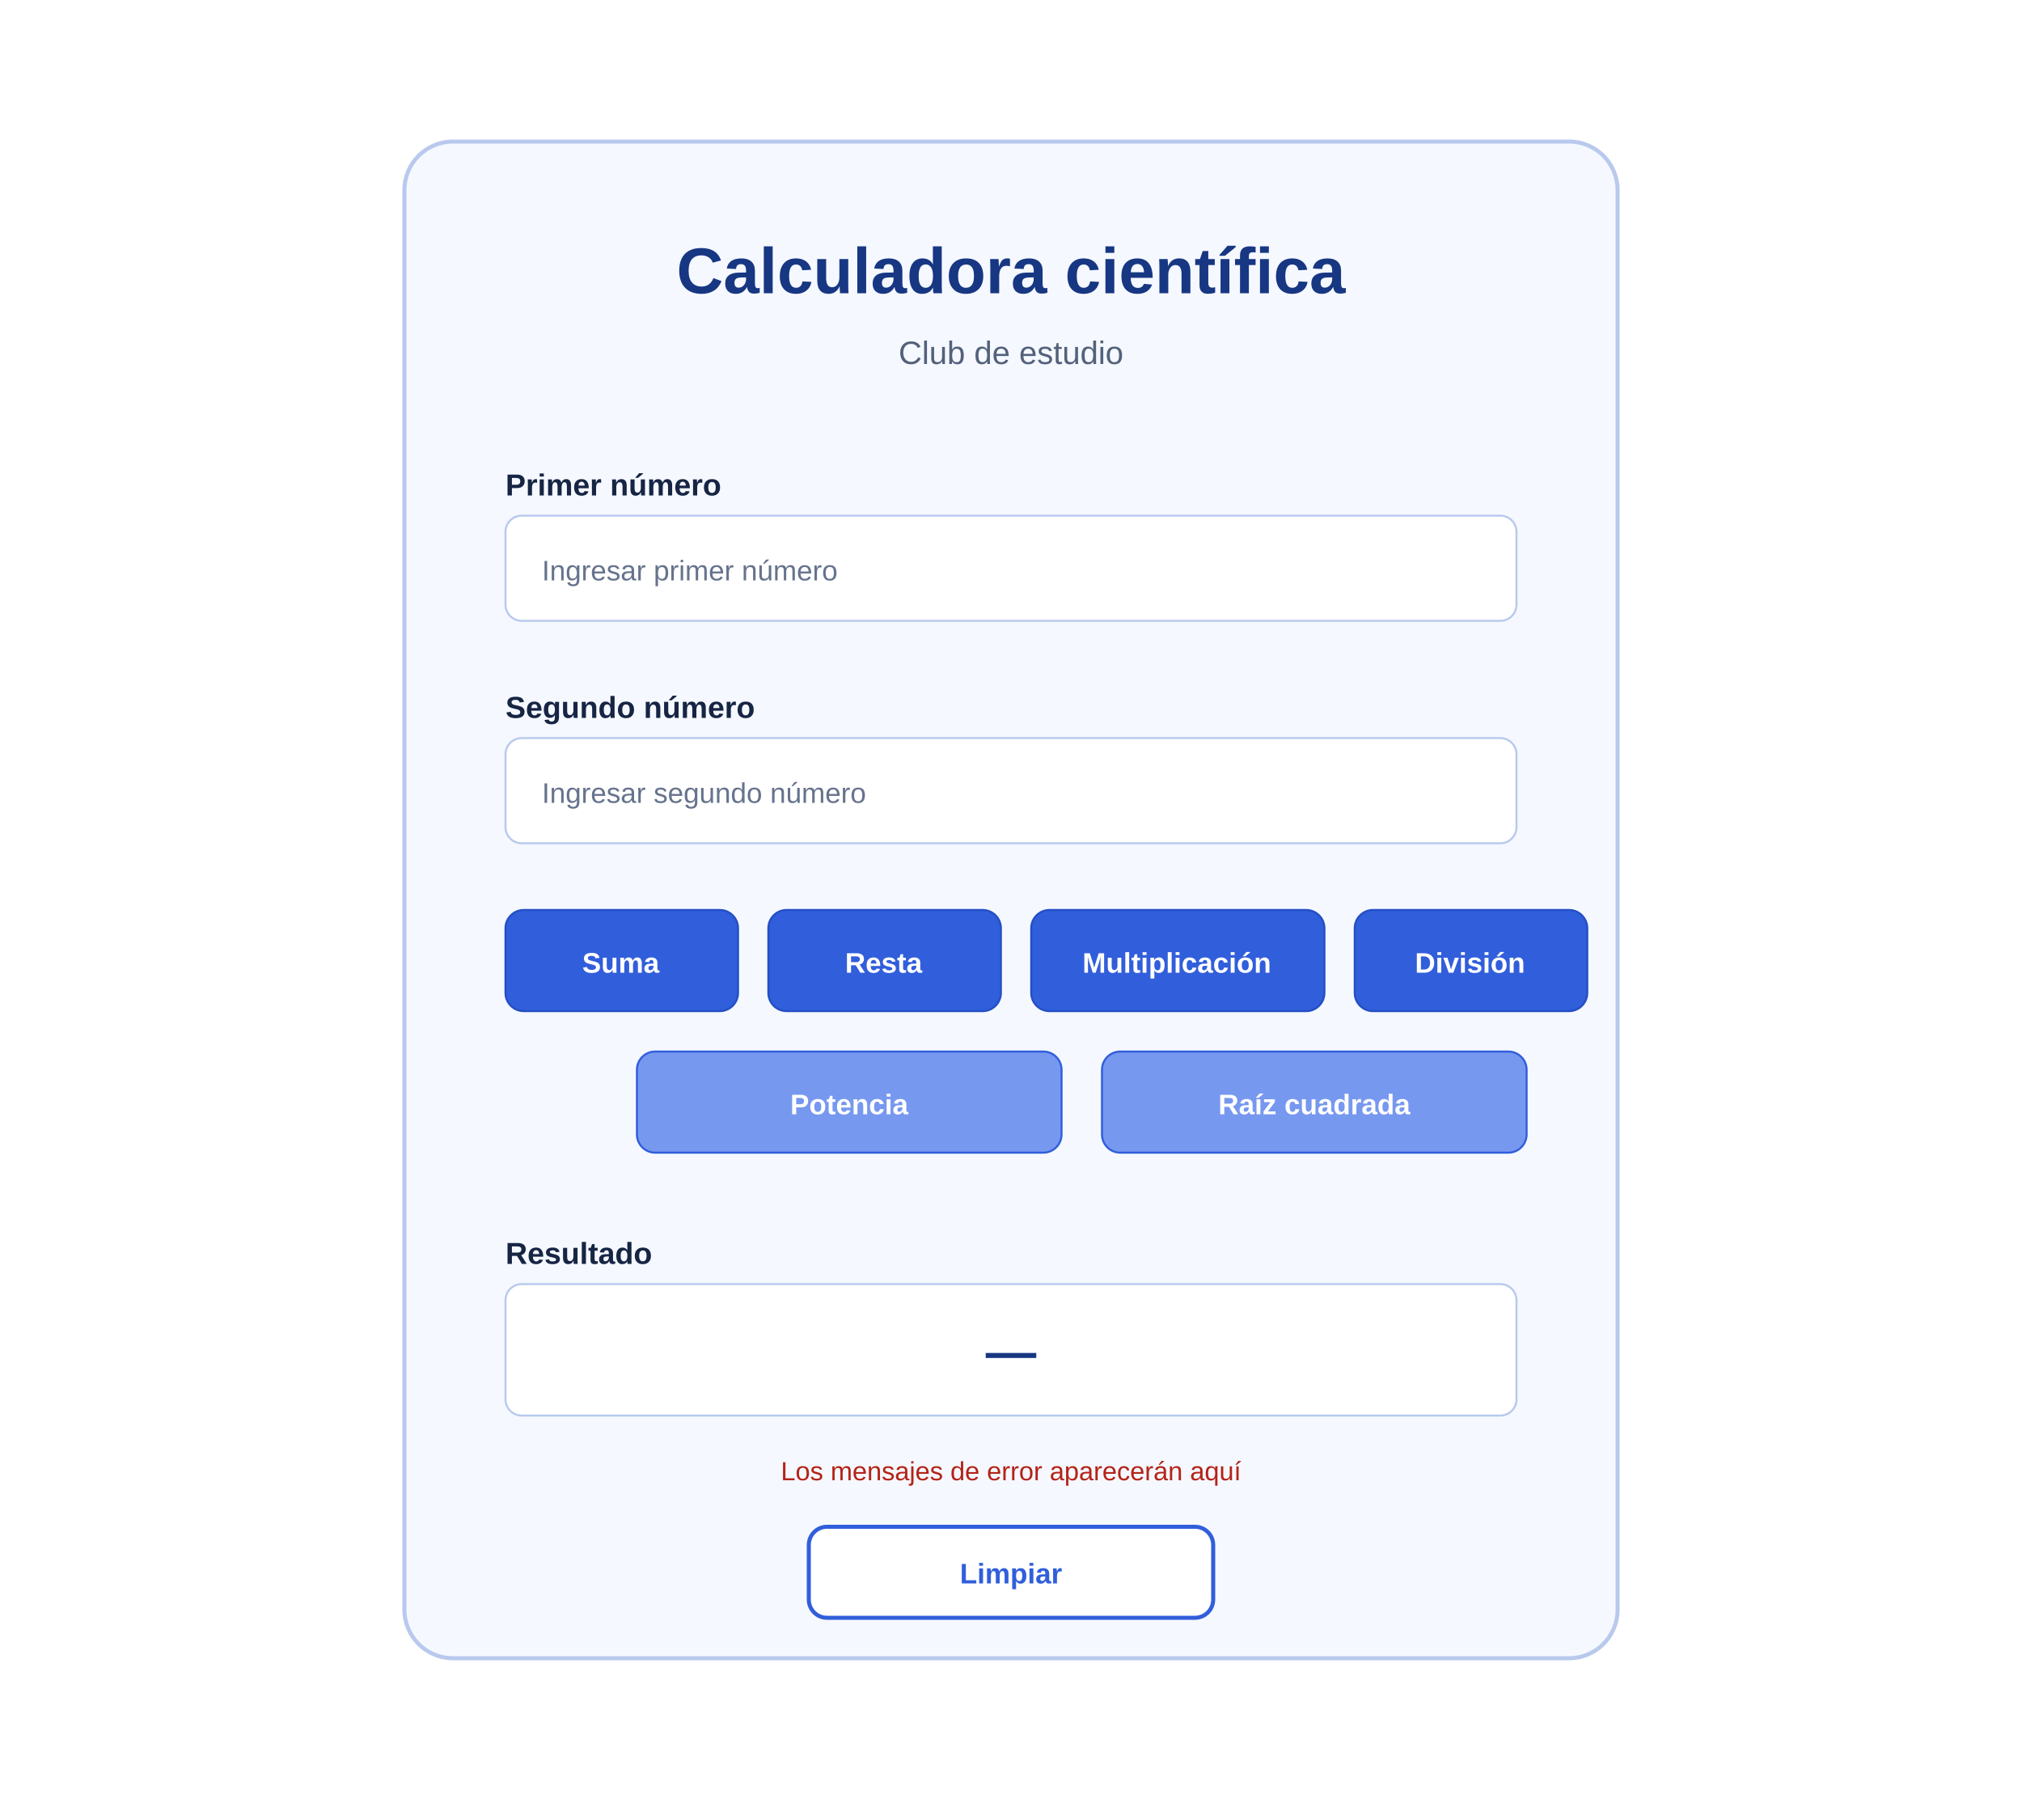
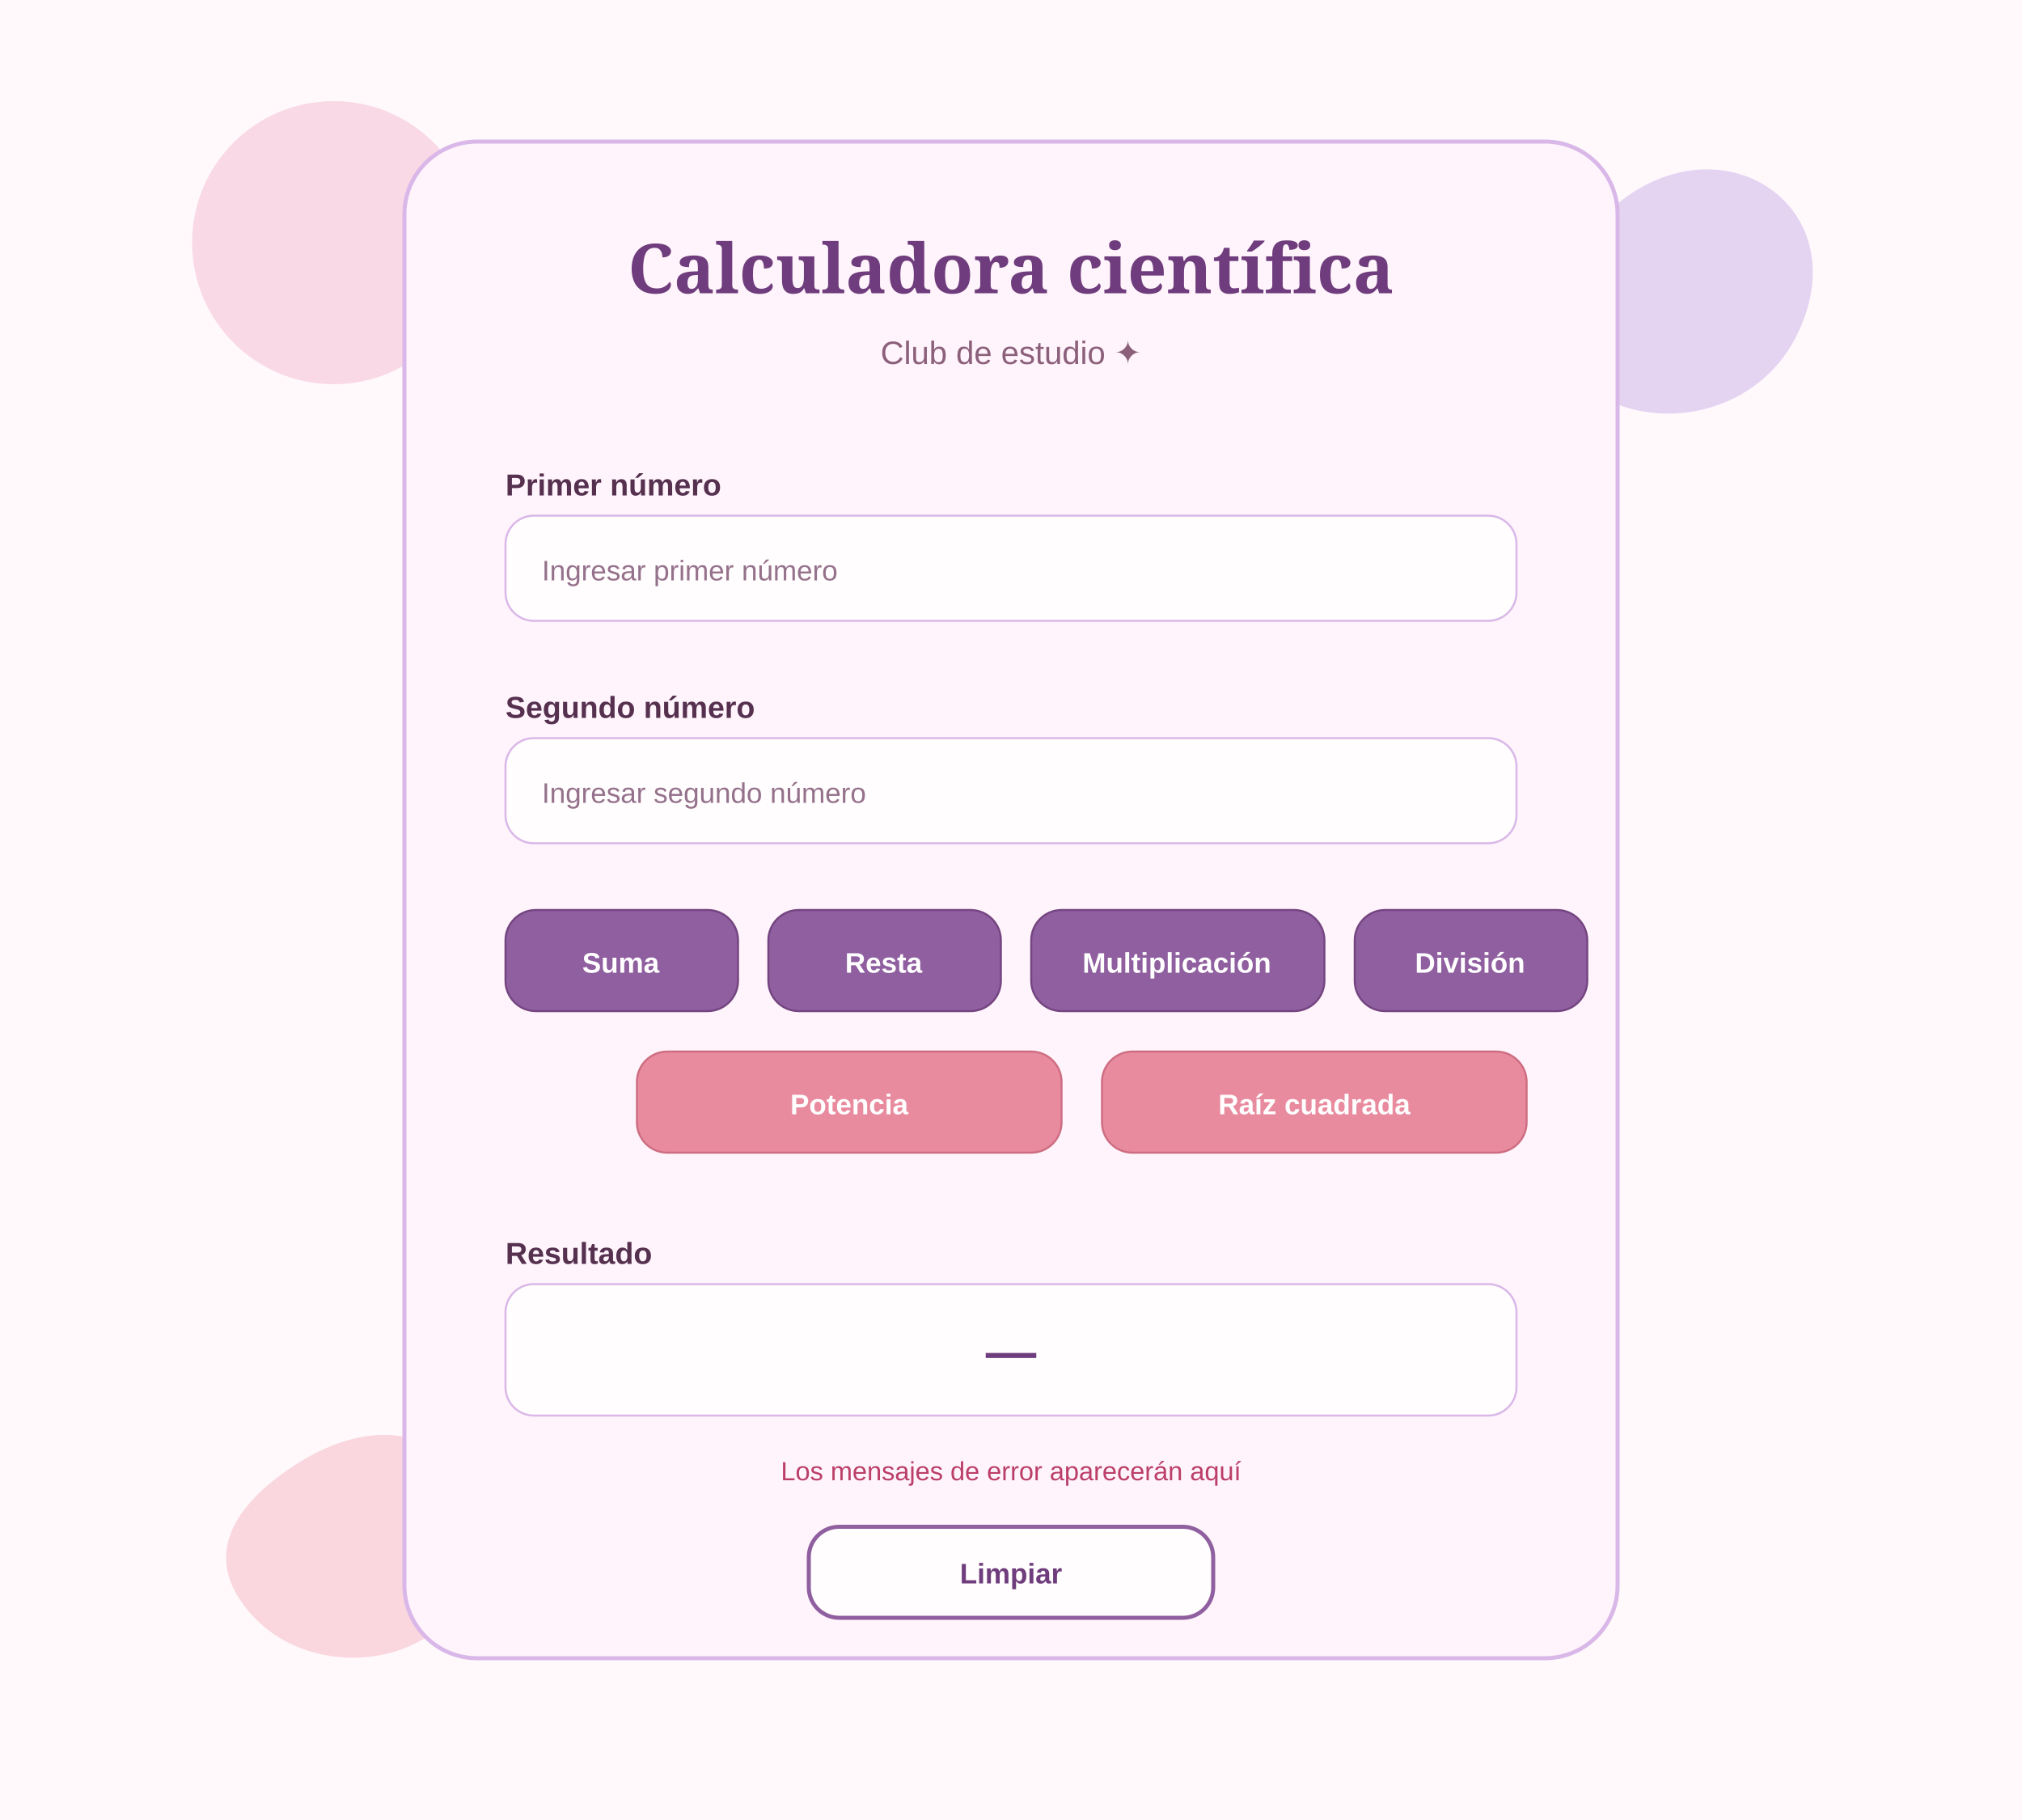
<svg xmlns="http://www.w3.org/2000/svg" width="1000" height="900" viewBox="0 0 1000 900" role="img" aria-labelledby="title desc">
-   <rect width="1000" height="900" fill="#ffffff" />
-   <rect x="200" y="70" width="600" height="750" rx="24" fill="#f5f8ff" stroke="#b9c9ed" stroke-width="2" />
-   <text x="500" y="145" text-anchor="middle" font-family="Arial,sans-serif" font-size="32" font-weight="700" fill="#173783">Calculadora científica</text>
-   <text x="500" y="180" text-anchor="middle" font-family="Arial,sans-serif" font-size="16" fill="#53617b">Club de estudio</text>
+   <rect width="1000" height="900" fill="#fff9fc" />
+   <circle cx="165" cy="120" r="70" fill="#f6c7d8" opacity=".65" />
+   <path d="M790 110c54-58 131-11 99 55-23 48-91 53-120 11-18-27-7-46 21-66Z" fill="#d9c3ec" opacity=".7" />
+   <path d="M145 725c61-40 107 4 86 60-15 40-77 47-107 13-23-26-12-51 21-73Z" fill="#f3a6b8" opacity=".42" />
+   <rect x="200" y="70" width="600" height="750" rx="36" fill="#fff4fb" stroke="#d9b7e8" stroke-width="2" />
+   <text x="500" y="145" text-anchor="middle" font-family="Georgia,serif" font-size="34" font-weight="700" fill="#6f3d7d">Calculadora científica</text>
+   <text x="500" y="180" text-anchor="middle" font-family="Arial,sans-serif" font-size="16" fill="#8c607b">Club de estudio ✦</text>
  <g font-family="Arial,sans-serif">
-     <text x="250" y="245" font-size="15" font-weight="700" fill="#172544">Primer número</text>
-     <rect x="250" y="255" width="500" height="52" rx="8" fill="#fff" stroke="#b9c9ed" />
-     <text x="268" y="287" font-size="14" fill="#66738d">Ingresar primer número</text>
-     <text x="250" y="355" font-size="15" font-weight="700" fill="#172544">Segundo número</text>
-     <rect x="250" y="365" width="500" height="52" rx="8" fill="#fff" stroke="#b9c9ed" />
-     <text x="268" y="397" font-size="14" fill="#66738d">Ingresar segundo número</text>
-     <g fill="#315edb" stroke="#244fc5">
-       <rect x="250" y="450" width="115" height="50" rx="9" />
-       <rect x="380" y="450" width="115" height="50" rx="9" />
-       <rect x="510" y="450" width="145" height="50" rx="9" />
-       <rect x="670" y="450" width="115" height="50" rx="9" />
+     <text x="250" y="245" font-size="15" font-weight="700" fill="#55304f">Primer número</text>
+     <rect x="250" y="255" width="500" height="52" rx="14" fill="#fffdfd" stroke="#d9b7e8" />
+     <text x="268" y="287" font-size="14" fill="#95718b">Ingresar primer número</text>
+     <text x="250" y="355" font-size="15" font-weight="700" fill="#55304f">Segundo número</text>
+     <rect x="250" y="365" width="500" height="52" rx="14" fill="#fffdfd" stroke="#d9b7e8" />
+     <text x="268" y="397" font-size="14" fill="#95718b">Ingresar segundo número</text>
+     <g fill="#8f5f9f" stroke="#744581">
+       <rect x="250" y="450" width="115" height="50" rx="15" />
+       <rect x="380" y="450" width="115" height="50" rx="15" />
+       <rect x="510" y="450" width="145" height="50" rx="15" />
+       <rect x="670" y="450" width="115" height="50" rx="15" />
    </g>
    <g fill="#fff" font-size="14" font-weight="700" text-anchor="middle">
      <text x="307" y="481">Suma</text>
      <text x="437" y="481">Resta</text>
      <text x="582" y="481">Multiplicación</text>
      <text x="727" y="481">División</text>
    </g>
-     <g fill="#7798ef" stroke="#315edb">
-       <rect x="315" y="520" width="210" height="50" rx="9" />
-       <rect x="545" y="520" width="210" height="50" rx="9" />
+     <g fill="#e98b9e" stroke="#ce6d82">
+       <rect x="315" y="520" width="210" height="50" rx="15" />
+       <rect x="545" y="520" width="210" height="50" rx="15" />
    </g>
    <g fill="#fff" font-size="14" font-weight="700" text-anchor="middle">
      <text x="420" y="551">Potencia</text>
      <text x="650" y="551">Raíz cuadrada</text>
    </g>
-     <text x="250" y="625" font-size="15" font-weight="700" fill="#172544">Resultado</text>
-     <rect x="250" y="635" width="500" height="65" rx="8" fill="#fff" stroke="#b9c9ed" />
-     <text x="500" y="677" text-anchor="middle" font-size="25" font-weight="700" fill="#173783">—</text>
-     <text x="500" y="732" text-anchor="middle" font-size="13" fill="#b42318">Los mensajes de error aparecerán aquí</text>
-     <rect x="400" y="755" width="200" height="45" rx="9" fill="#fff" stroke="#315edb" stroke-width="2" />
-     <text x="500" y="783" text-anchor="middle" font-size="14" font-weight="700" fill="#315edb">Limpiar</text>
+     <text x="250" y="625" font-size="15" font-weight="700" fill="#55304f">Resultado</text>
+     <rect x="250" y="635" width="500" height="65" rx="14" fill="#fffdfd" stroke="#d9b7e8" />
+     <text x="500" y="677" text-anchor="middle" font-size="25" font-weight="700" fill="#6f3d7d">—</text>
+     <text x="500" y="732" text-anchor="middle" font-size="13" fill="#bb3f68">Los mensajes de error aparecerán aquí</text>
+     <rect x="400" y="755" width="200" height="45" rx="15" fill="#fffdfd" stroke="#8f5f9f" stroke-width="2" />
+     <text x="500" y="783" text-anchor="middle" font-size="14" font-weight="700" fill="#6f3d7d">Limpiar</text>
  </g>
</svg>
